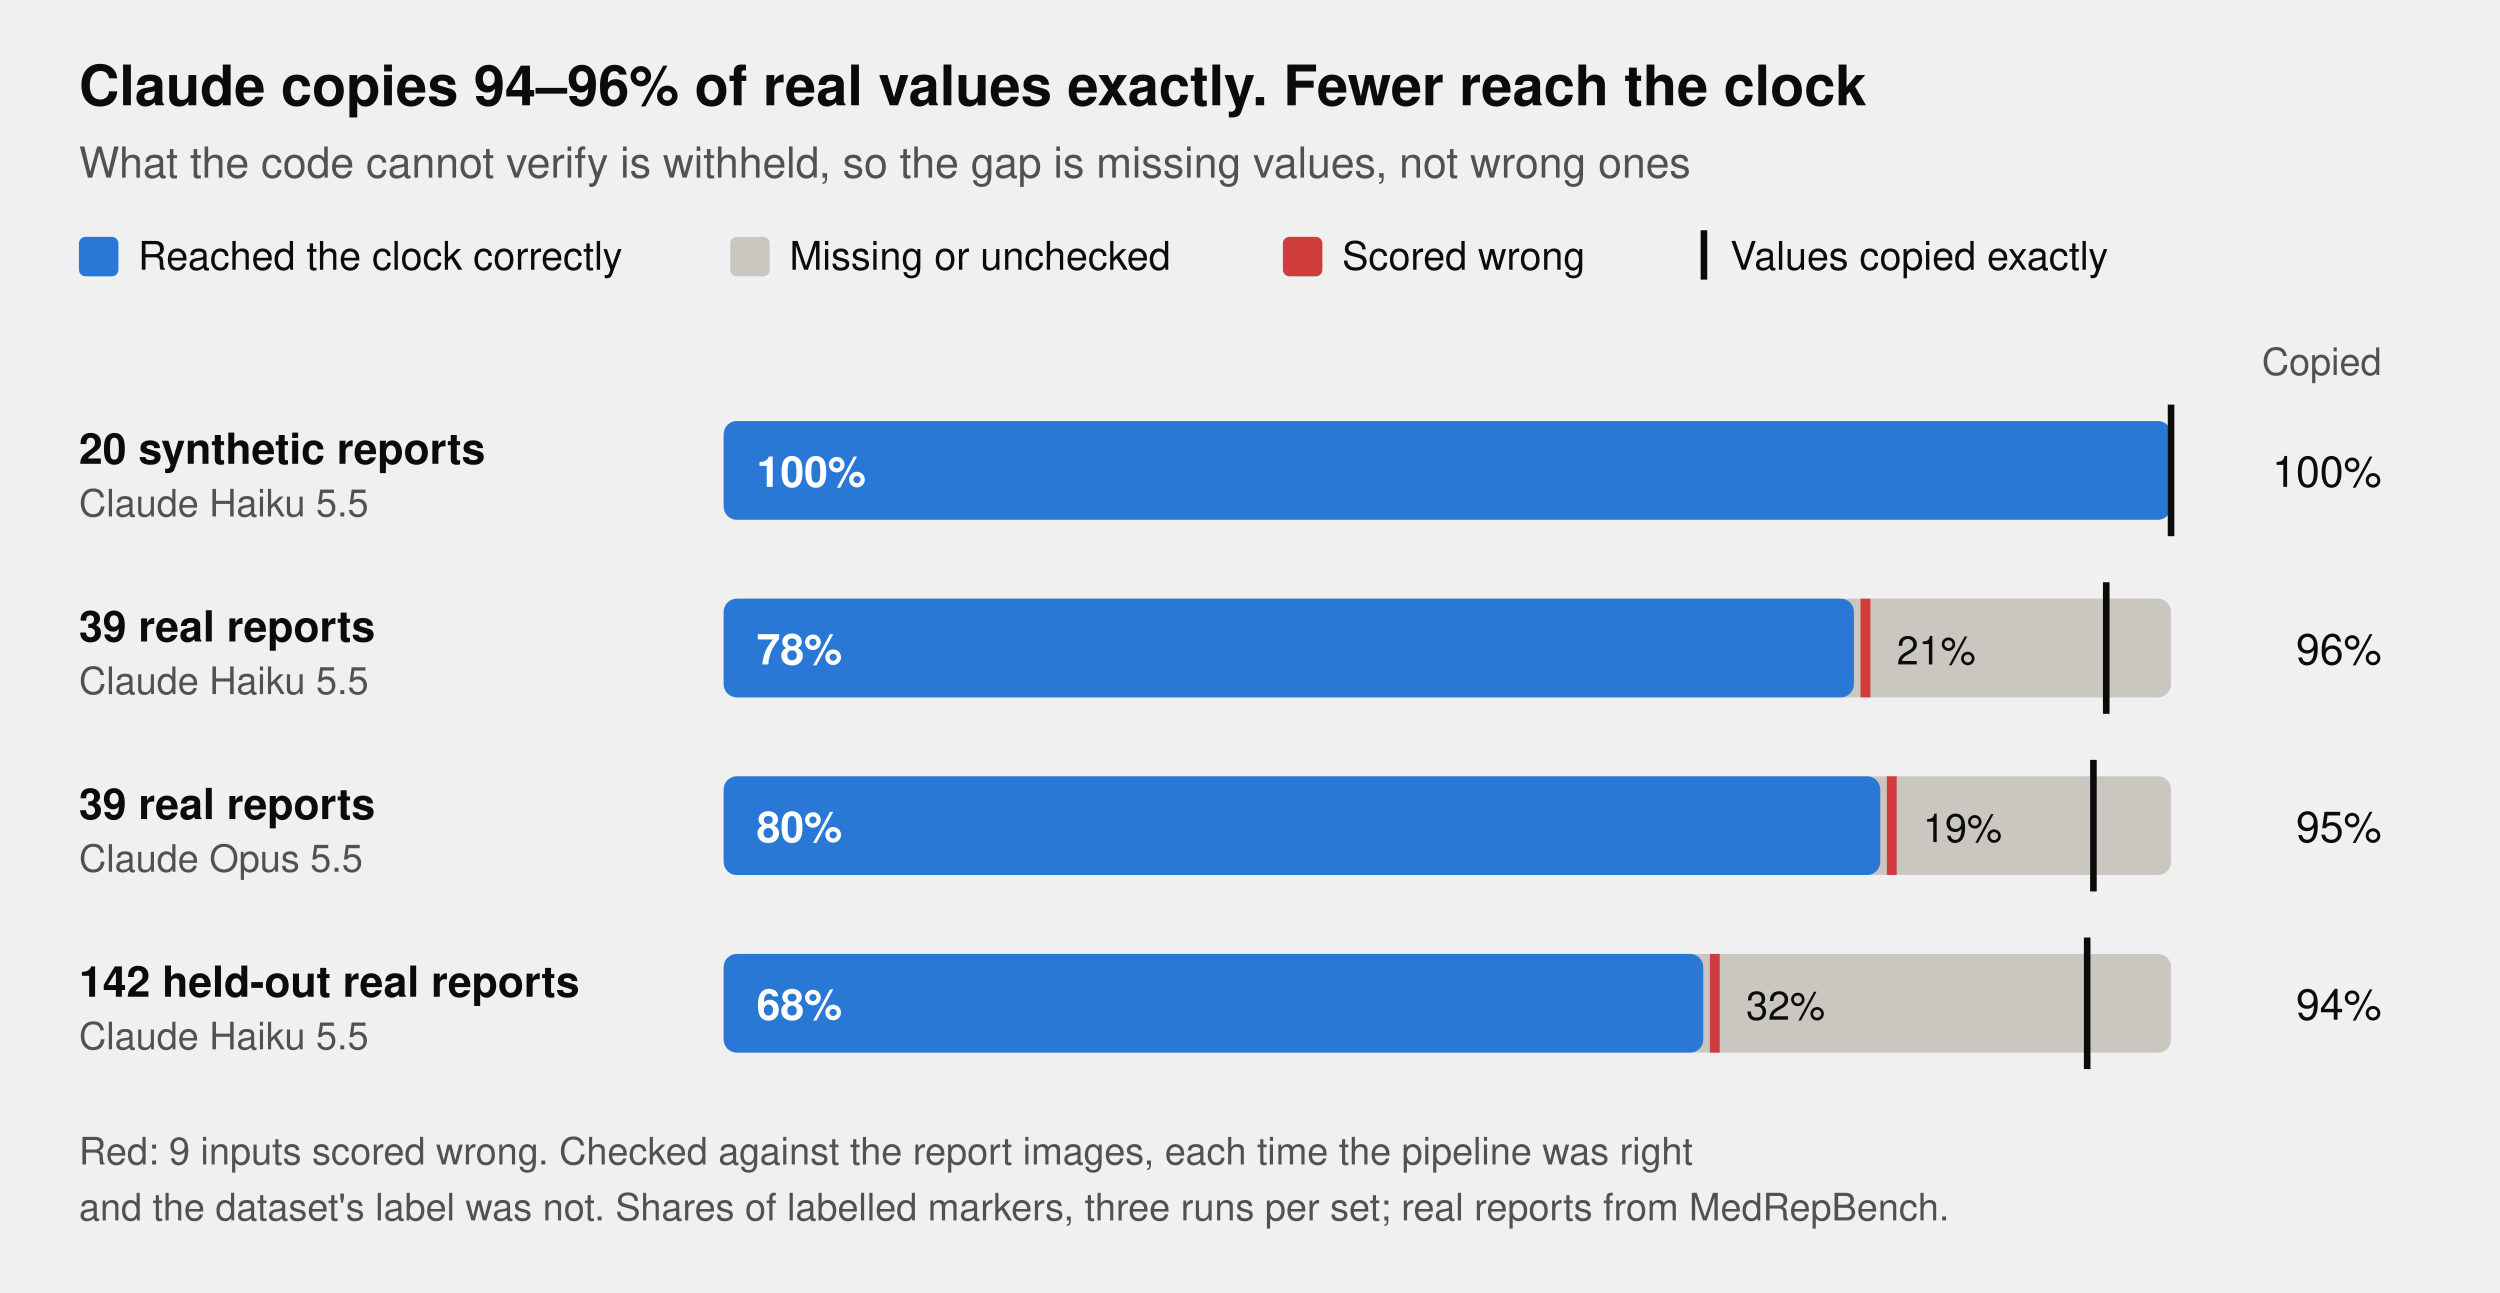
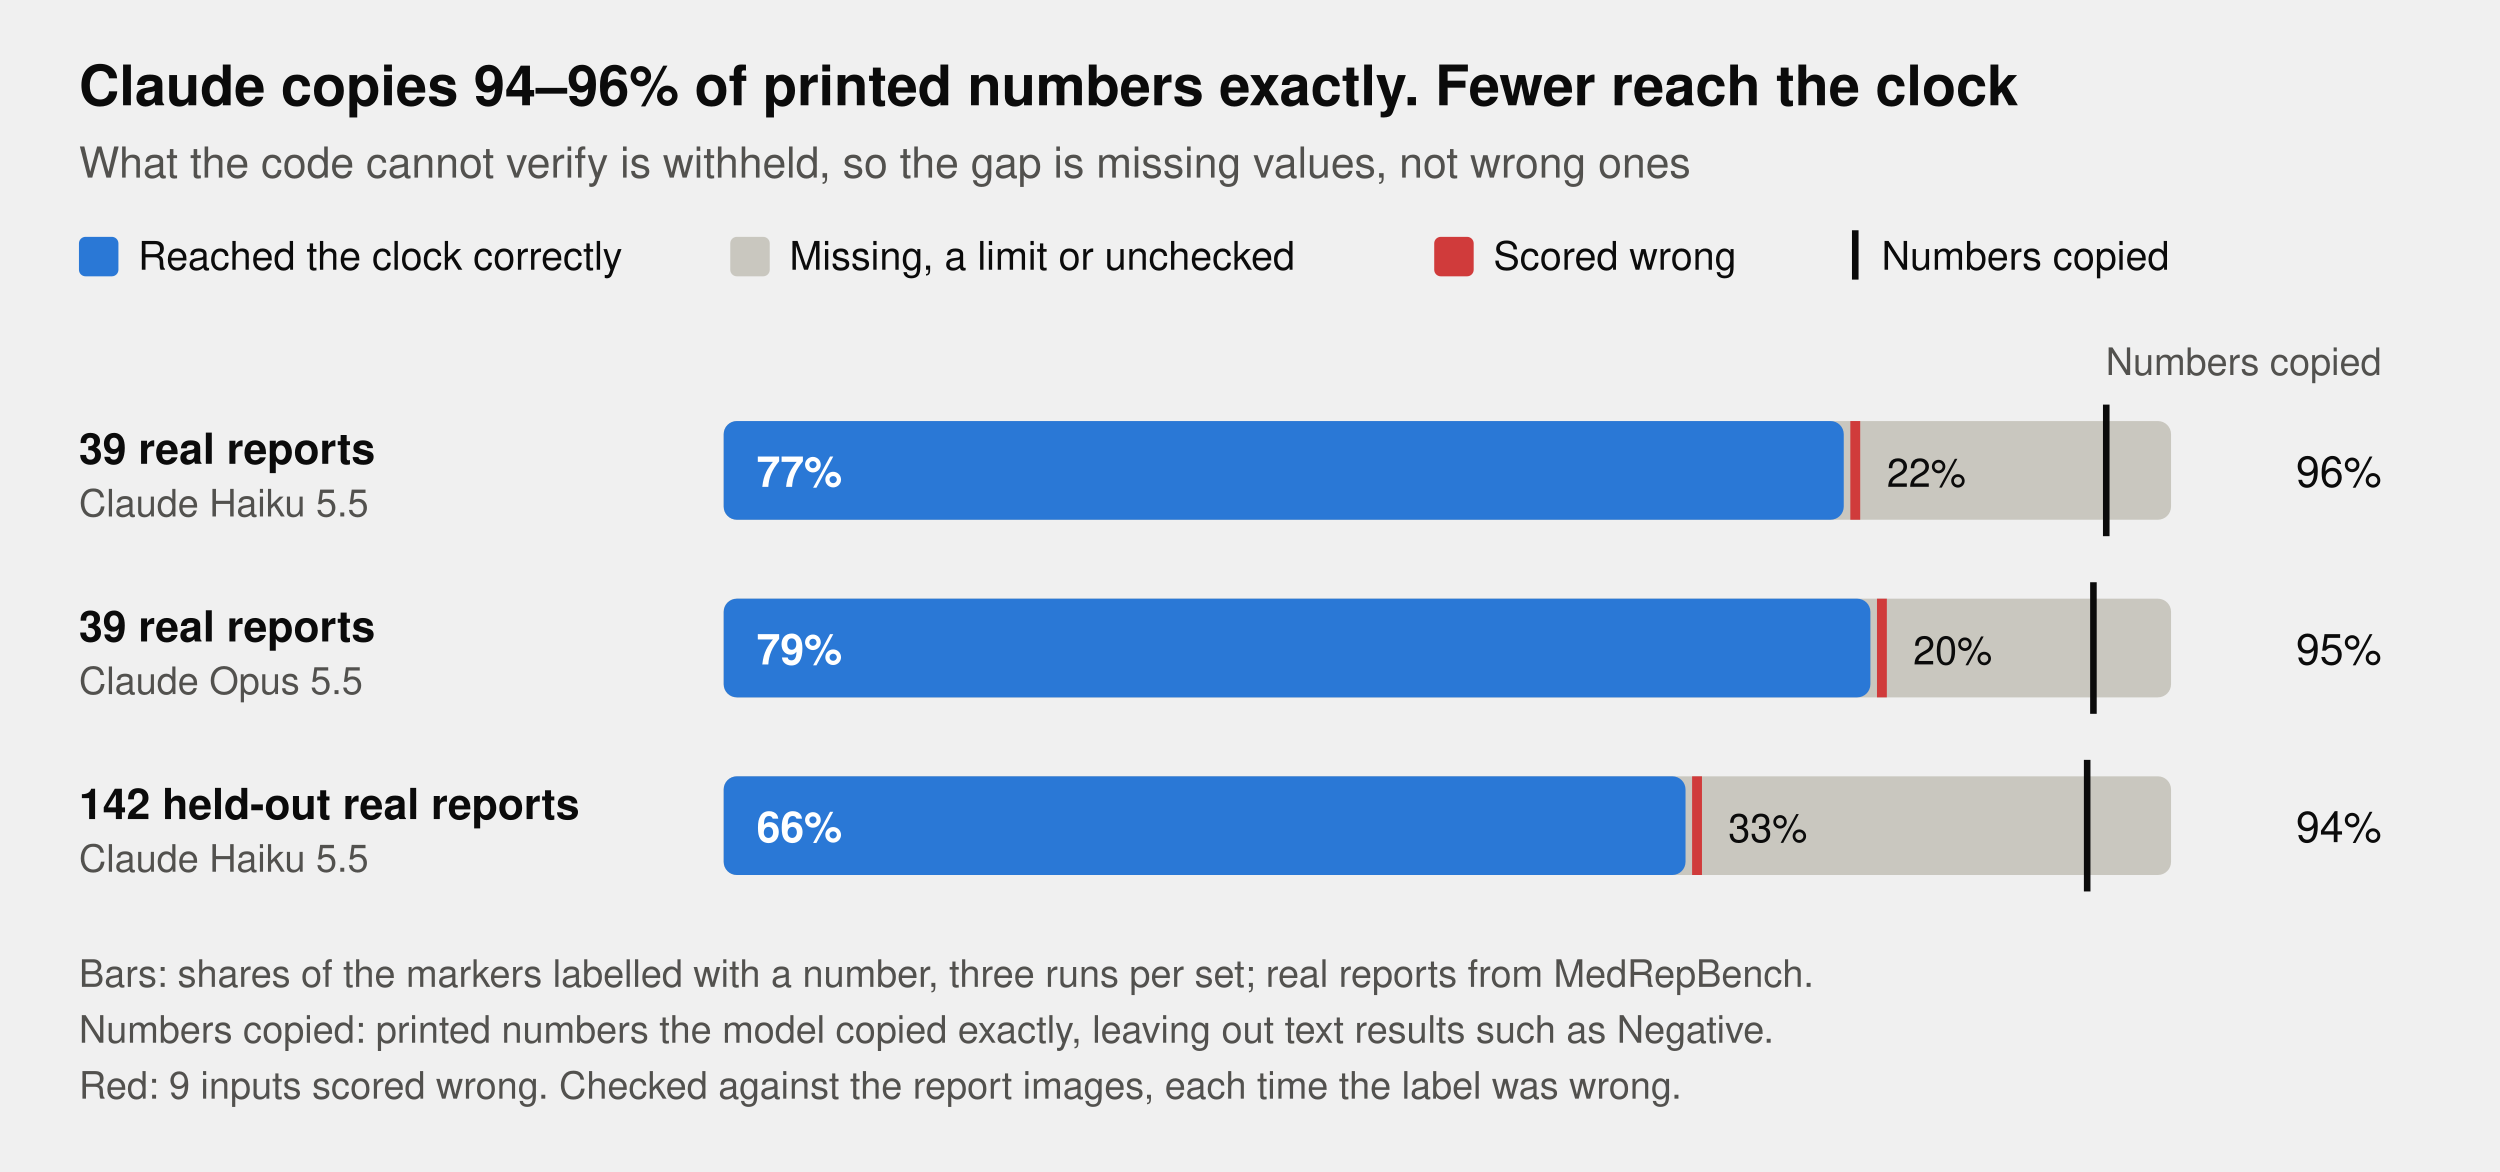
- <svg xmlns="http://www.w3.org/2000/svg" viewBox="0 0 760 393" width="760" height="393" font-family="-apple-system, BlinkMacSystemFont, 'Segoe UI', Helvetica, Arial, sans-serif" role="img" aria-label="Claude copies 94–96% of real values exactly. Fewer reach the clock">
-   <text x="24" y="32" font-size="17" font-weight="700" fill="#0b0b0b">Claude copies 94–96% of real values exactly. Fewer reach the clock</text>
+ <svg xmlns="http://www.w3.org/2000/svg" viewBox="0 0 760 356" width="760" height="356" font-family="-apple-system, BlinkMacSystemFont, 'Segoe UI', Helvetica, Arial, sans-serif" role="img" aria-label="Claude copies 94–96% of printed numbers exactly. Fewer reach the clock">
+   <text x="24" y="32" font-size="17" font-weight="700" fill="#0b0b0b">Claude copies 94–96% of printed numbers exactly. Fewer reach the clock</text>
  <text x="24" y="54" font-size="13" fill="#52514e">What the code cannot verify is withheld, so the gap is missing values, not wrong ones</text>
  <rect x="24" y="72" width="12" height="12" rx="2" fill="#2a78d6" />
  <text x="42" y="82" font-size="12" fill="#0b0b0b">Reached the clock correctly</text>
  <rect x="222" y="72" width="12" height="12" rx="2" fill="#c9c7bf" />
-   <text x="240" y="82" font-size="12" fill="#0b0b0b">Missing or unchecked</text>
-   <rect x="390" y="72" width="12" height="12" rx="2" fill="#d03b3b" />
-   <text x="408" y="82" font-size="12" fill="#0b0b0b">Scored wrong</text>
-   <line x1="518" x2="518" y1="70" y2="85" stroke="#0b0b0b" stroke-width="2" />
-   <text x="526" y="82" font-size="12" fill="#0b0b0b">Values copied exactly</text>
-   <text x="724" y="114" font-size="11.5" text-anchor="end" fill="#52514e">Copied</text>
-   <text x="24" y="141" font-size="13" font-weight="600" fill="#0b0b0b">20 synthetic reports</text>
+   <text x="240" y="82" font-size="12" fill="#0b0b0b">Missing, a limit or unchecked</text>
+   <rect x="436" y="72" width="12" height="12" rx="2" fill="#d03b3b" />
+   <text x="454" y="82" font-size="12" fill="#0b0b0b">Scored wrong</text>
+   <line x1="564" x2="564" y1="70" y2="85" stroke="#0b0b0b" stroke-width="2" />
+   <text x="572" y="82" font-size="12" fill="#0b0b0b">Numbers copied</text>
+   <text x="724" y="114" font-size="11.5" text-anchor="end" fill="#52514e">Numbers copied</text>
+   <text x="24" y="141" font-size="13" font-weight="600" fill="#0b0b0b">39 real reports</text>
  <text x="24" y="157" font-size="11.5" fill="#52514e">Claude Haiku 5.5</text>
  <rect x="220" y="128" width="440" height="30" rx="4" fill="#c9c7bf" />
-   <rect x="220" y="128" width="440.0" height="30" rx="4" fill="#2a78d6" />
-   <text x="230" y="148" font-size="13" font-weight="600" fill="#ffffff">100%</text>
-   <line x1="660.0" x2="660.0" y1="123" y2="163" stroke="#0b0b0b" stroke-width="2" />
-   <text x="724" y="148" font-size="13" text-anchor="end" fill="#0b0b0b">100%</text>
+   <rect x="220" y="128" width="340.5" height="30" rx="4" fill="#2a78d6" />
+   <rect x="562.5" y="128" width="3.0" height="30" fill="#d03b3b" />
+   <text x="230" y="148" font-size="13" font-weight="600" fill="#ffffff">77%</text>
+   <text x="573.6" y="148" font-size="12" fill="#0b0b0b">22%</text>
+   <line x1="640.3" x2="640.3" y1="123" y2="163" stroke="#0b0b0b" stroke-width="2" />
+   <text x="724" y="148" font-size="13" text-anchor="end" fill="#0b0b0b">96%</text>
  <text x="24" y="195" font-size="13" font-weight="600" fill="#0b0b0b">39 real reports</text>
-   <text x="24" y="211" font-size="11.5" fill="#52514e">Claude Haiku 5.5</text>
+   <text x="24" y="211" font-size="11.5" fill="#52514e">Claude Opus 5.5</text>
  <rect x="220" y="182" width="440" height="30" rx="4" fill="#c9c7bf" />
-   <rect x="220" y="182" width="343.6" height="30" rx="4" fill="#2a78d6" />
-   <rect x="565.6" y="182" width="3.0" height="30" fill="#d03b3b" />
-   <text x="230" y="202" font-size="13" font-weight="600" fill="#ffffff">78%</text>
-   <text x="576.6" y="202" font-size="12" fill="#0b0b0b">21%</text>
-   <line x1="640.3" x2="640.3" y1="177" y2="217" stroke="#0b0b0b" stroke-width="2" />
-   <text x="724" y="202" font-size="13" text-anchor="end" fill="#0b0b0b">96%</text>
-   <text x="24" y="249" font-size="13" font-weight="600" fill="#0b0b0b">39 real reports</text>
-   <text x="24" y="265" font-size="11.5" fill="#52514e">Claude Opus 5.5</text>
+   <rect x="220" y="182" width="348.6" height="30" rx="4" fill="#2a78d6" />
+   <rect x="570.6" y="182" width="3.0" height="30" fill="#d03b3b" />
+   <text x="230" y="202" font-size="13" font-weight="600" fill="#ffffff">79%</text>
+   <text x="581.6" y="202" font-size="12" fill="#0b0b0b">20%</text>
+   <line x1="636.4" x2="636.4" y1="177" y2="217" stroke="#0b0b0b" stroke-width="2" />
+   <text x="724" y="202" font-size="13" text-anchor="end" fill="#0b0b0b">95%</text>
+   <text x="24" y="249" font-size="13" font-weight="600" fill="#0b0b0b">142 held-out real reports</text>
+   <text x="24" y="265" font-size="11.5" fill="#52514e">Claude Haiku 5.5</text>
  <rect x="220" y="236" width="440" height="30" rx="4" fill="#c9c7bf" />
-   <rect x="220" y="236" width="351.6" height="30" rx="4" fill="#2a78d6" />
-   <rect x="573.6" y="236" width="3.0" height="30" fill="#d03b3b" />
-   <text x="230" y="256" font-size="13" font-weight="600" fill="#ffffff">80%</text>
-   <text x="584.6" y="256" font-size="12" fill="#0b0b0b">19%</text>
-   <line x1="636.4" x2="636.4" y1="231" y2="271" stroke="#0b0b0b" stroke-width="2" />
-   <text x="724" y="256" font-size="13" text-anchor="end" fill="#0b0b0b">95%</text>
-   <text x="24" y="303" font-size="13" font-weight="600" fill="#0b0b0b">142 held-out real reports</text>
-   <text x="24" y="319" font-size="11.5" fill="#52514e">Claude Haiku 5.5</text>
-   <rect x="220" y="290" width="440" height="30" rx="4" fill="#c9c7bf" />
-   <rect x="220" y="290" width="297.8" height="30" rx="4" fill="#2a78d6" />
-   <rect x="519.8" y="290" width="3.0" height="30" fill="#d03b3b" />
-   <text x="230" y="310" font-size="13" font-weight="600" fill="#ffffff">68%</text>
-   <text x="530.8" y="310" font-size="12" fill="#0b0b0b">32%</text>
-   <line x1="634.5" x2="634.5" y1="285" y2="325" stroke="#0b0b0b" stroke-width="2" />
-   <text x="724" y="310" font-size="13" text-anchor="end" fill="#0b0b0b">94%</text>
-   <text x="24" y="354" font-size="11.5" fill="#52514e">Red: 9 inputs scored wrong. Checked against the report images, each time the pipeline was right</text>
-   <text x="24" y="371" font-size="11.5" fill="#52514e">and the dataset's label was not. Shares of labelled markers, three runs per set; real reports from MedRepBench.</text>
+   <rect x="220" y="236" width="292.4" height="30" rx="4" fill="#2a78d6" />
+   <rect x="514.4" y="236" width="3.0" height="30" fill="#d03b3b" />
+   <text x="230" y="256" font-size="13" font-weight="600" fill="#ffffff">66%</text>
+   <text x="525.4" y="256" font-size="12" fill="#0b0b0b">33%</text>
+   <line x1="634.5" x2="634.5" y1="231" y2="271" stroke="#0b0b0b" stroke-width="2" />
+   <text x="724" y="256" font-size="13" text-anchor="end" fill="#0b0b0b">94%</text>
+   <text x="24" y="300" font-size="11.5" fill="#52514e">Bars: shares of the markers labelled with a number, three runs per set; real reports from MedRepBench.</text>
+   <text x="24" y="317" font-size="11.5" fill="#52514e">Numbers copied: printed numbers the model copied exactly, leaving out text results such as Negative.</text>
+   <text x="24" y="334" font-size="11.5" fill="#52514e">Red: 9 inputs scored wrong. Checked against the report images, each time the label was wrong.</text>
</svg>
